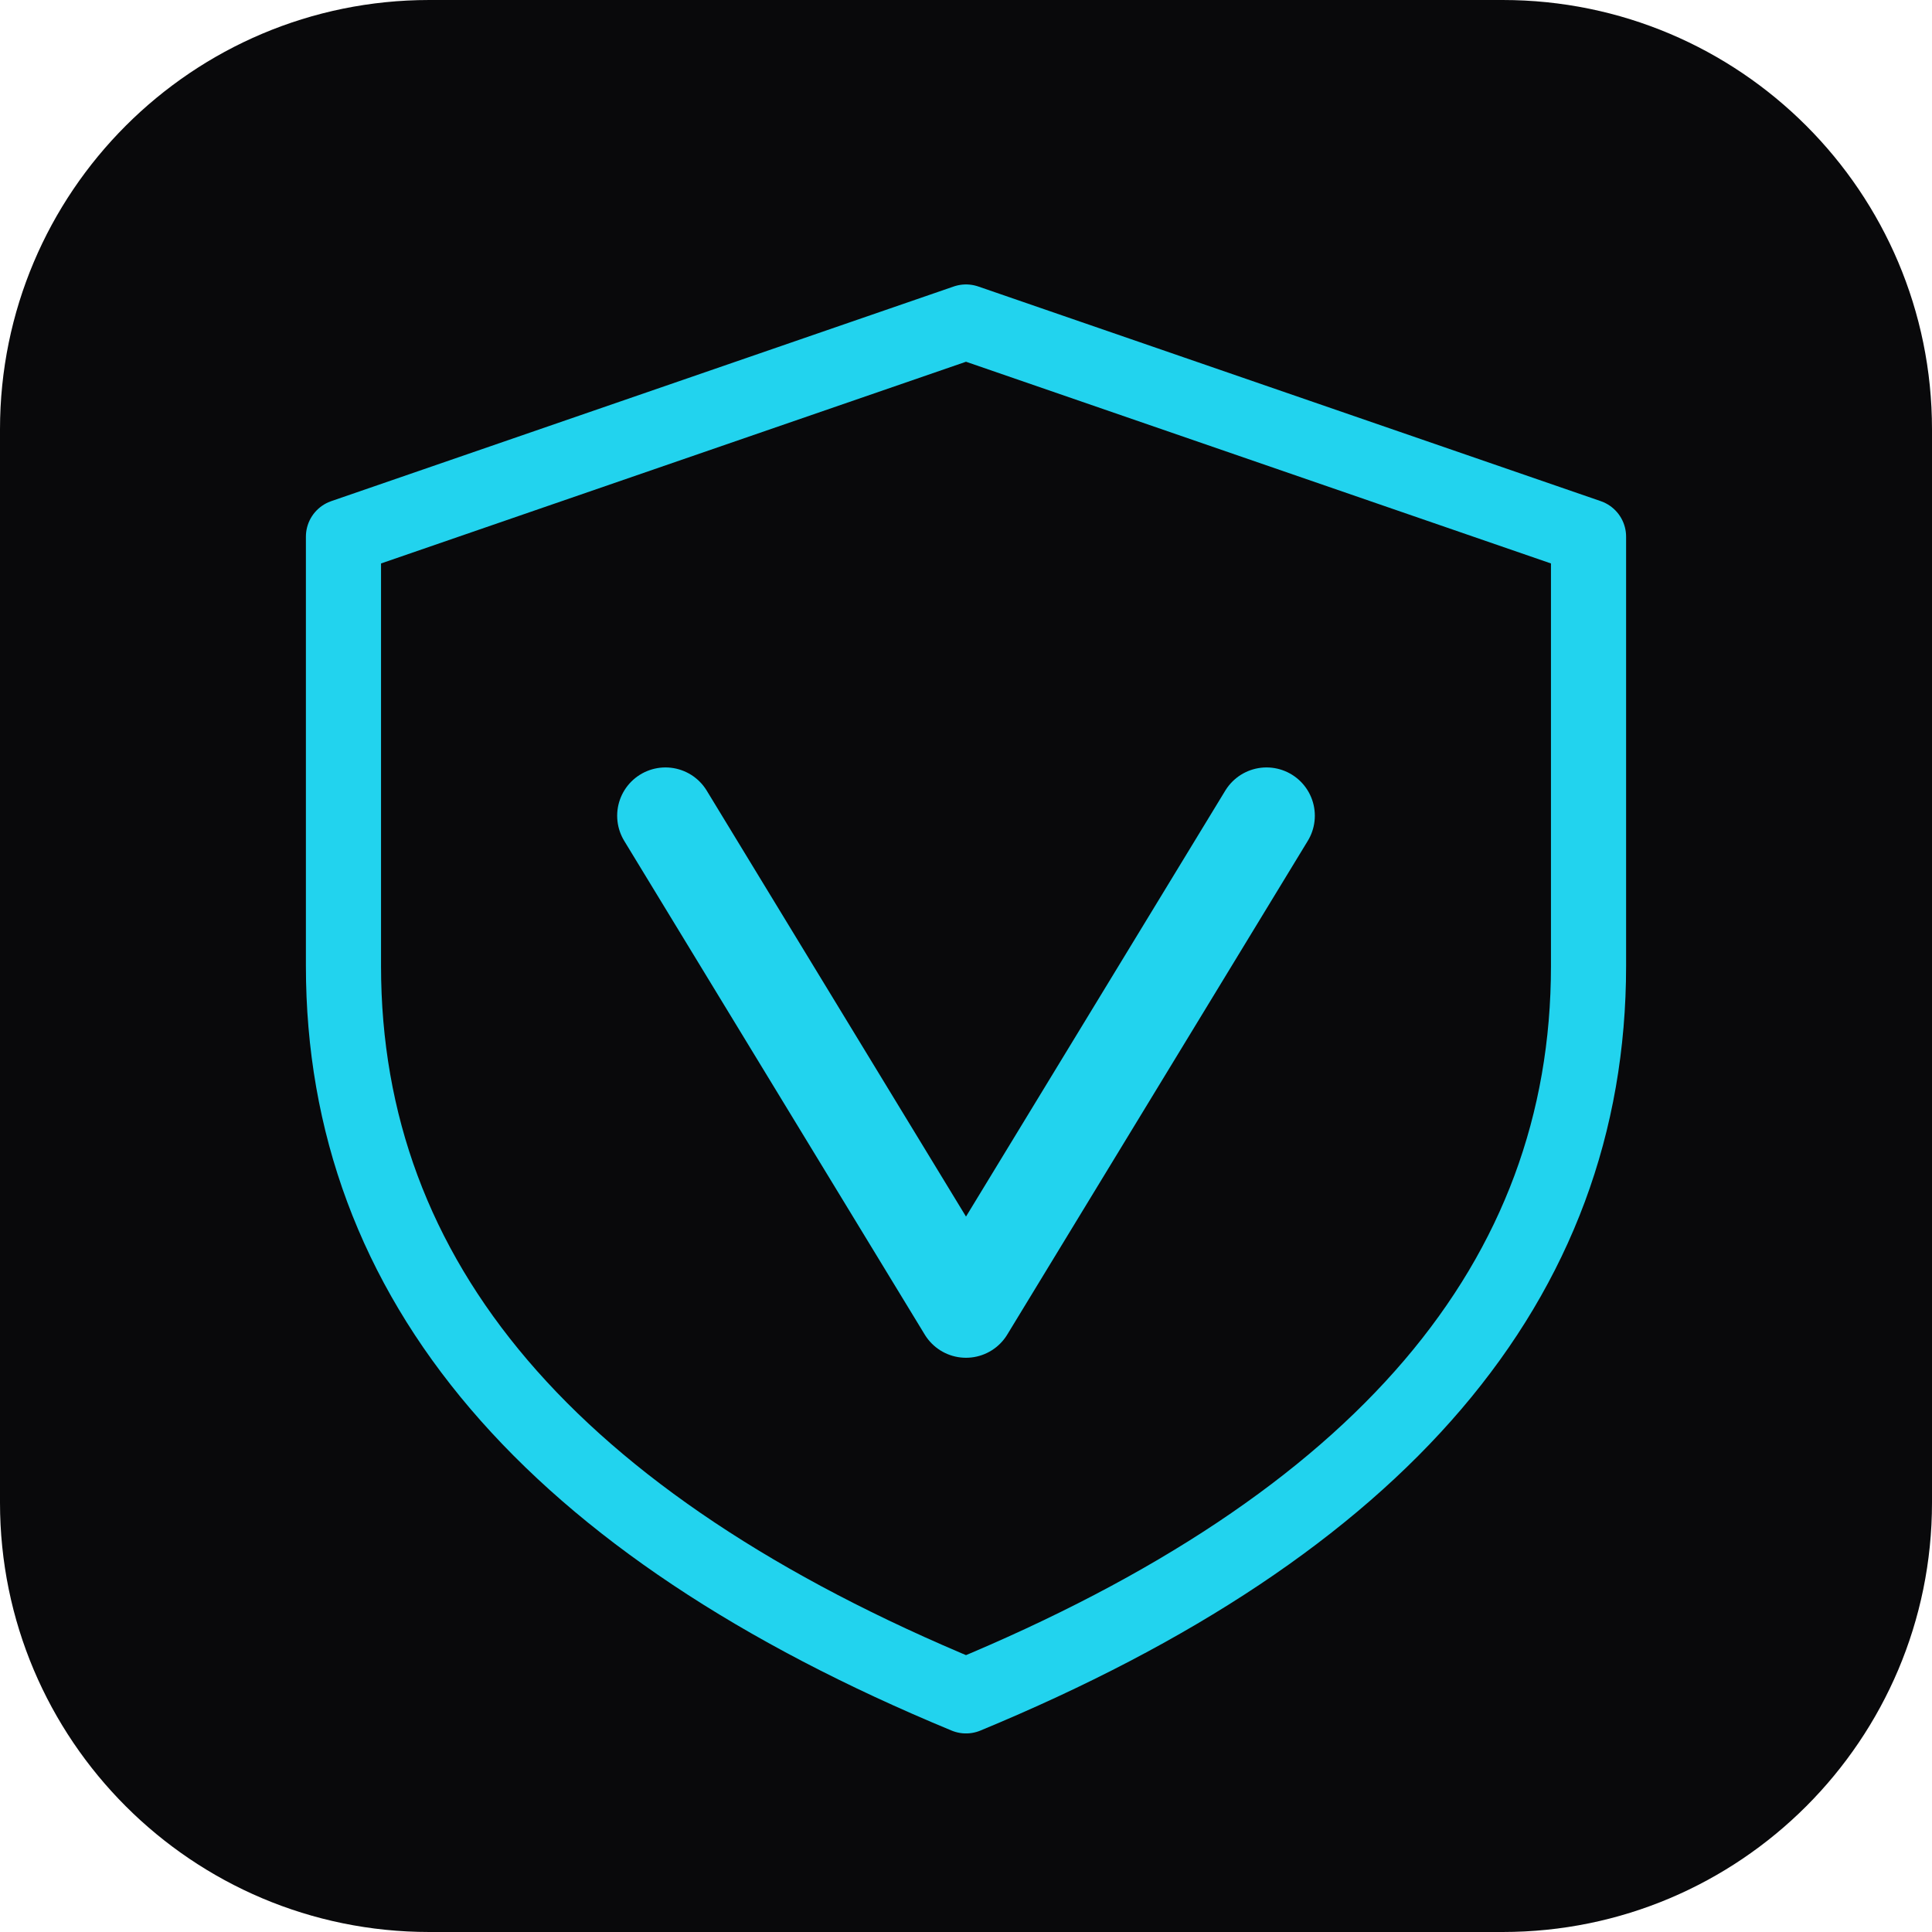
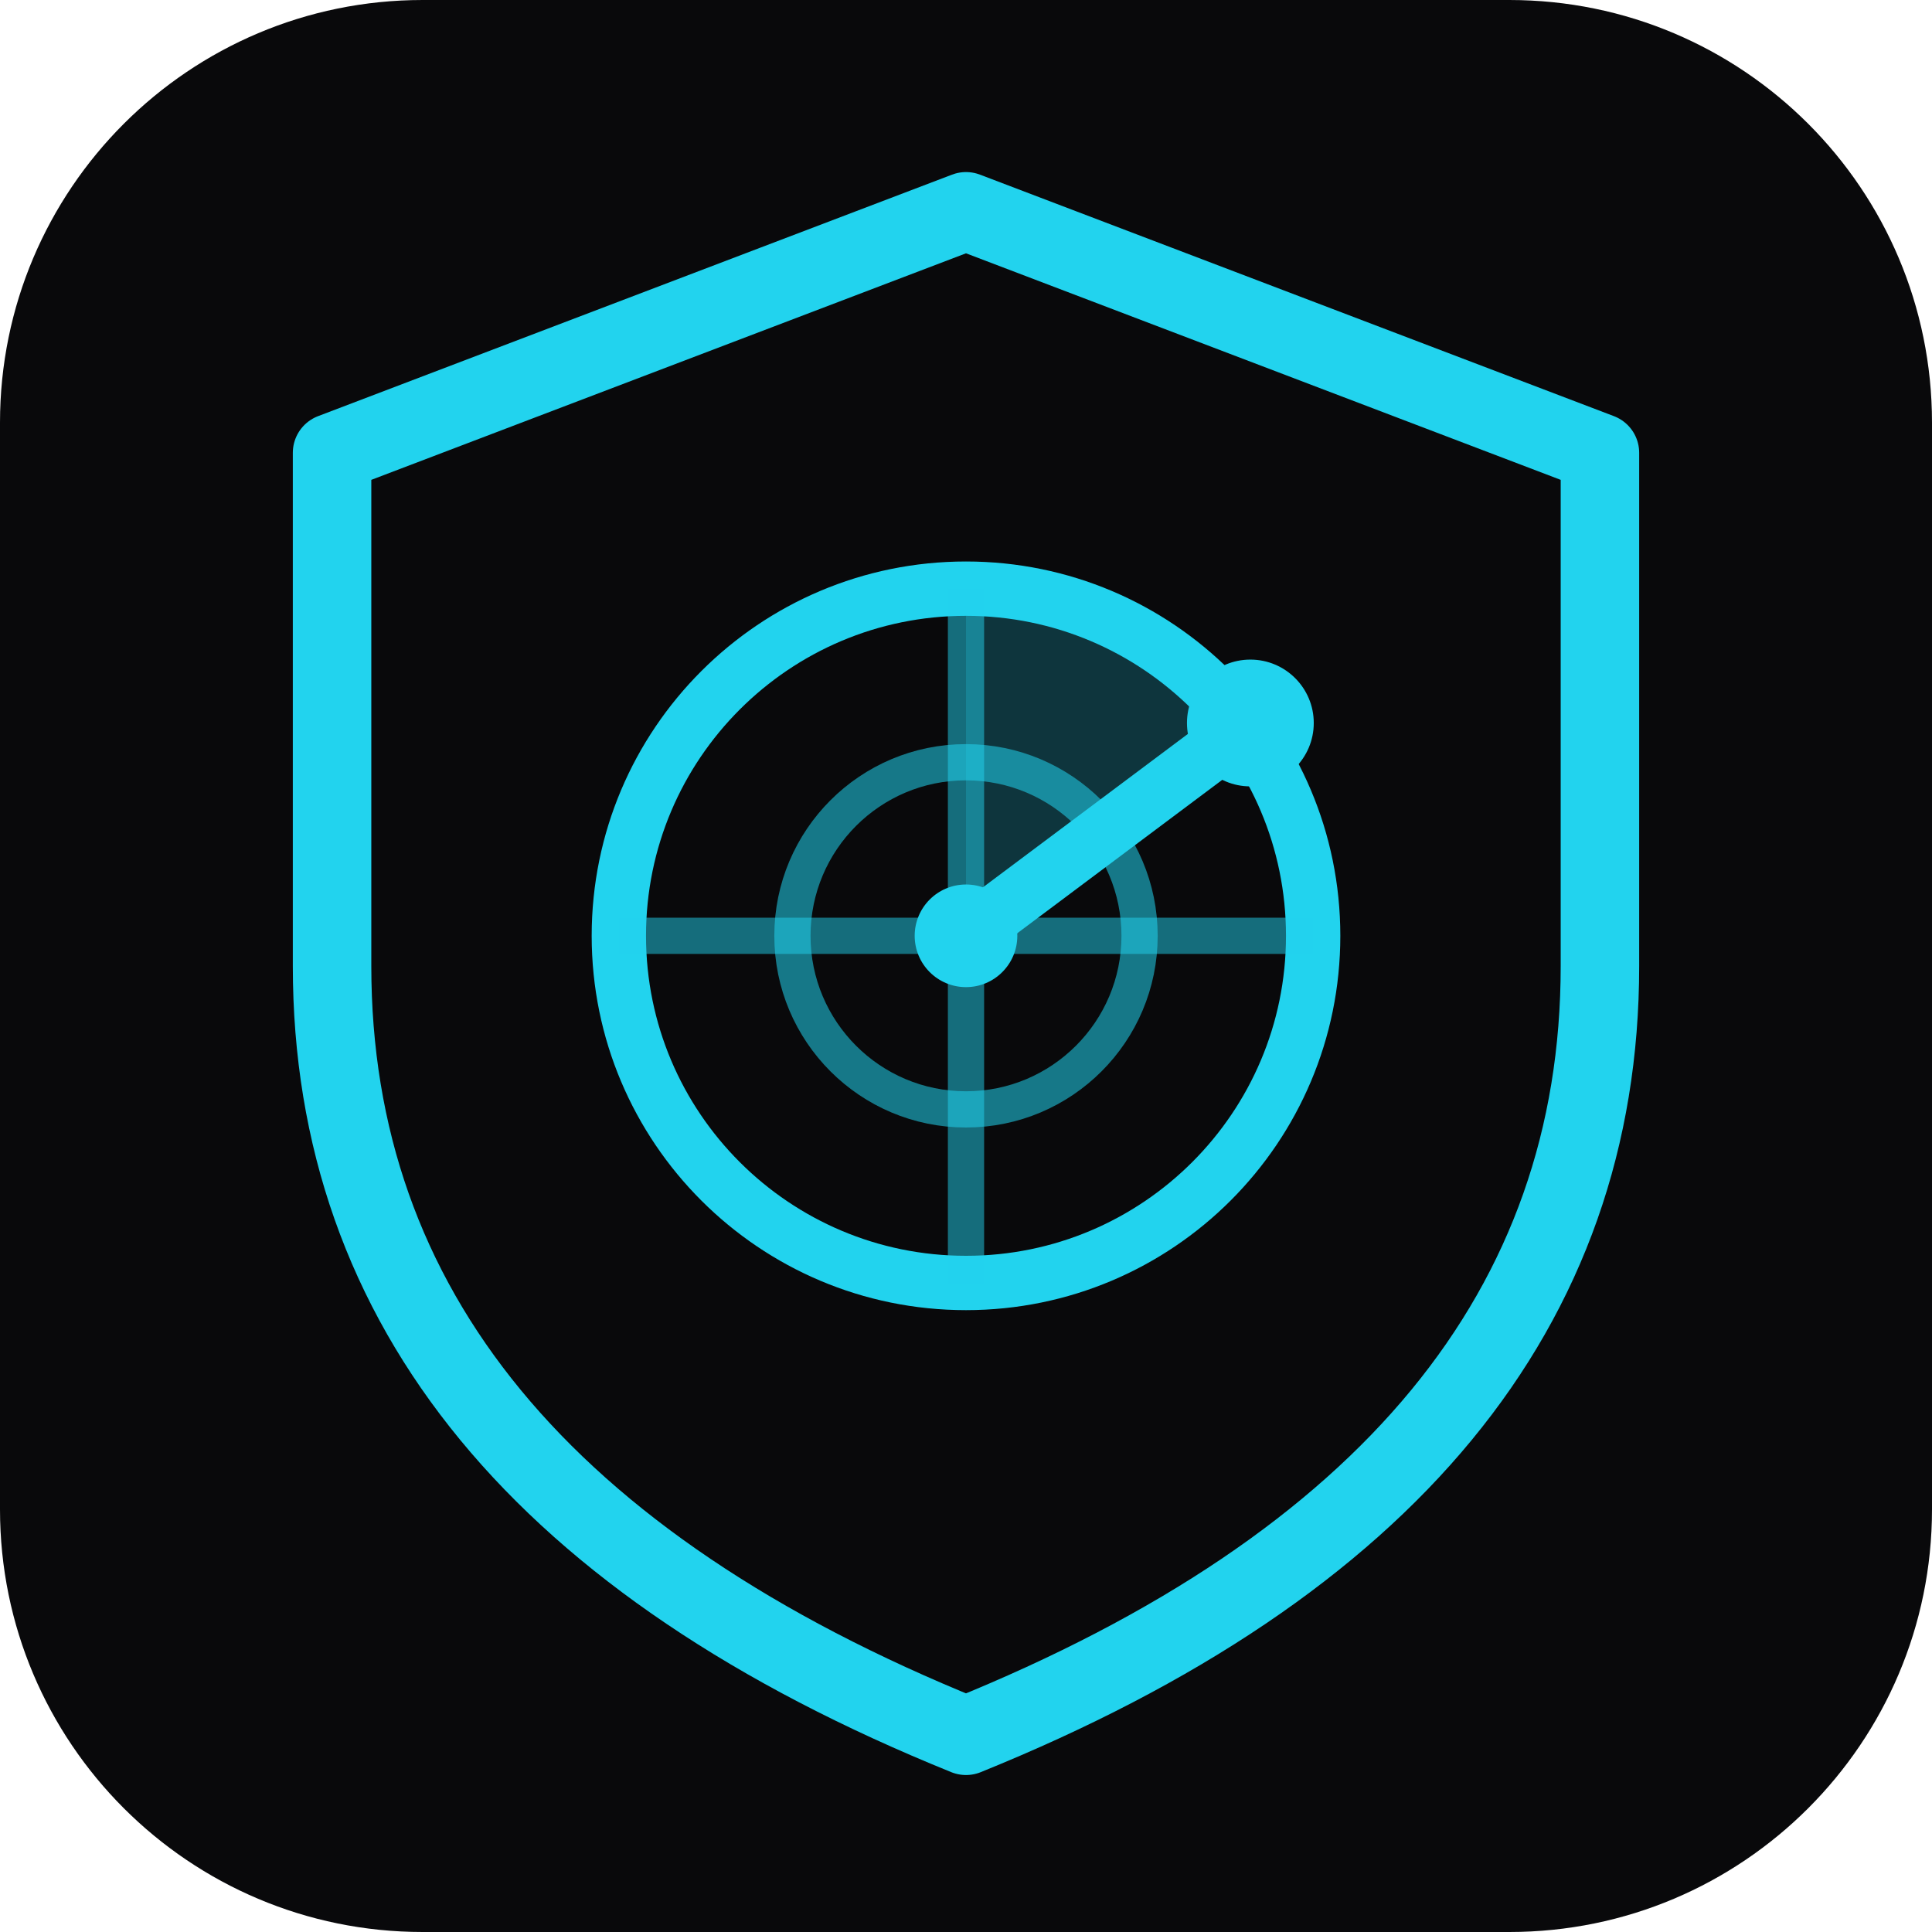
- <svg xmlns="http://www.w3.org/2000/svg" viewBox="0 0 180 180" fill="none">
-   <rect width="180" height="180" rx="40" fill="#09090b" />
-   <path d="M90 30 L148 50 L148 90 Q148 134 90 158 Q32 134 32 90 L32 50 Z" stroke="#22d3ee" stroke-width="7" stroke-linejoin="round" />
-   <path d="M62 76 L90 122 L118 76" stroke="#22d3ee" stroke-width="9" stroke-linecap="round" stroke-linejoin="round" />
+ <svg xmlns="http://www.w3.org/2000/svg" viewBox="0 0 64 64" fill="none" stroke="#22d3ee">
+   <rect width="64" height="64" rx="14" fill="#09090b" stroke="none" />
+   <path d="M32 7 L53 15 L53 32 Q53 49 32 57.5 Q11 49 11 32 L11 15 Z" stroke-width="2.6" stroke-linejoin="round" />
+   <path d="M32 31 L32 19.5 A11.5 11.5 0 0 1 41.42 23.95 Z" fill="#22d3ee" fill-opacity="0.22" stroke="none" />
+   <circle cx="32" cy="31" r="11.5" stroke-width="1.8" />
+   <circle cx="32" cy="31" r="5.75" stroke-width="1.2" stroke-opacity="0.55" />
+   <line x1="20.5" y1="31" x2="43.5" y2="31" stroke-width="1.2" stroke-opacity="0.5" />
+   <line x1="32" y1="19.5" x2="32" y2="42.5" stroke-width="1.2" stroke-opacity="0.5" />
+   <line x1="32" y1="31" x2="41.42" y2="23.95" stroke-width="1.9" stroke-linecap="round" />
+   <circle cx="41.42" cy="23.95" r="2.1" fill="#22d3ee" stroke="none" />
+   <circle cx="32" cy="31" r="1.7" fill="#22d3ee" stroke="none" />
</svg>
